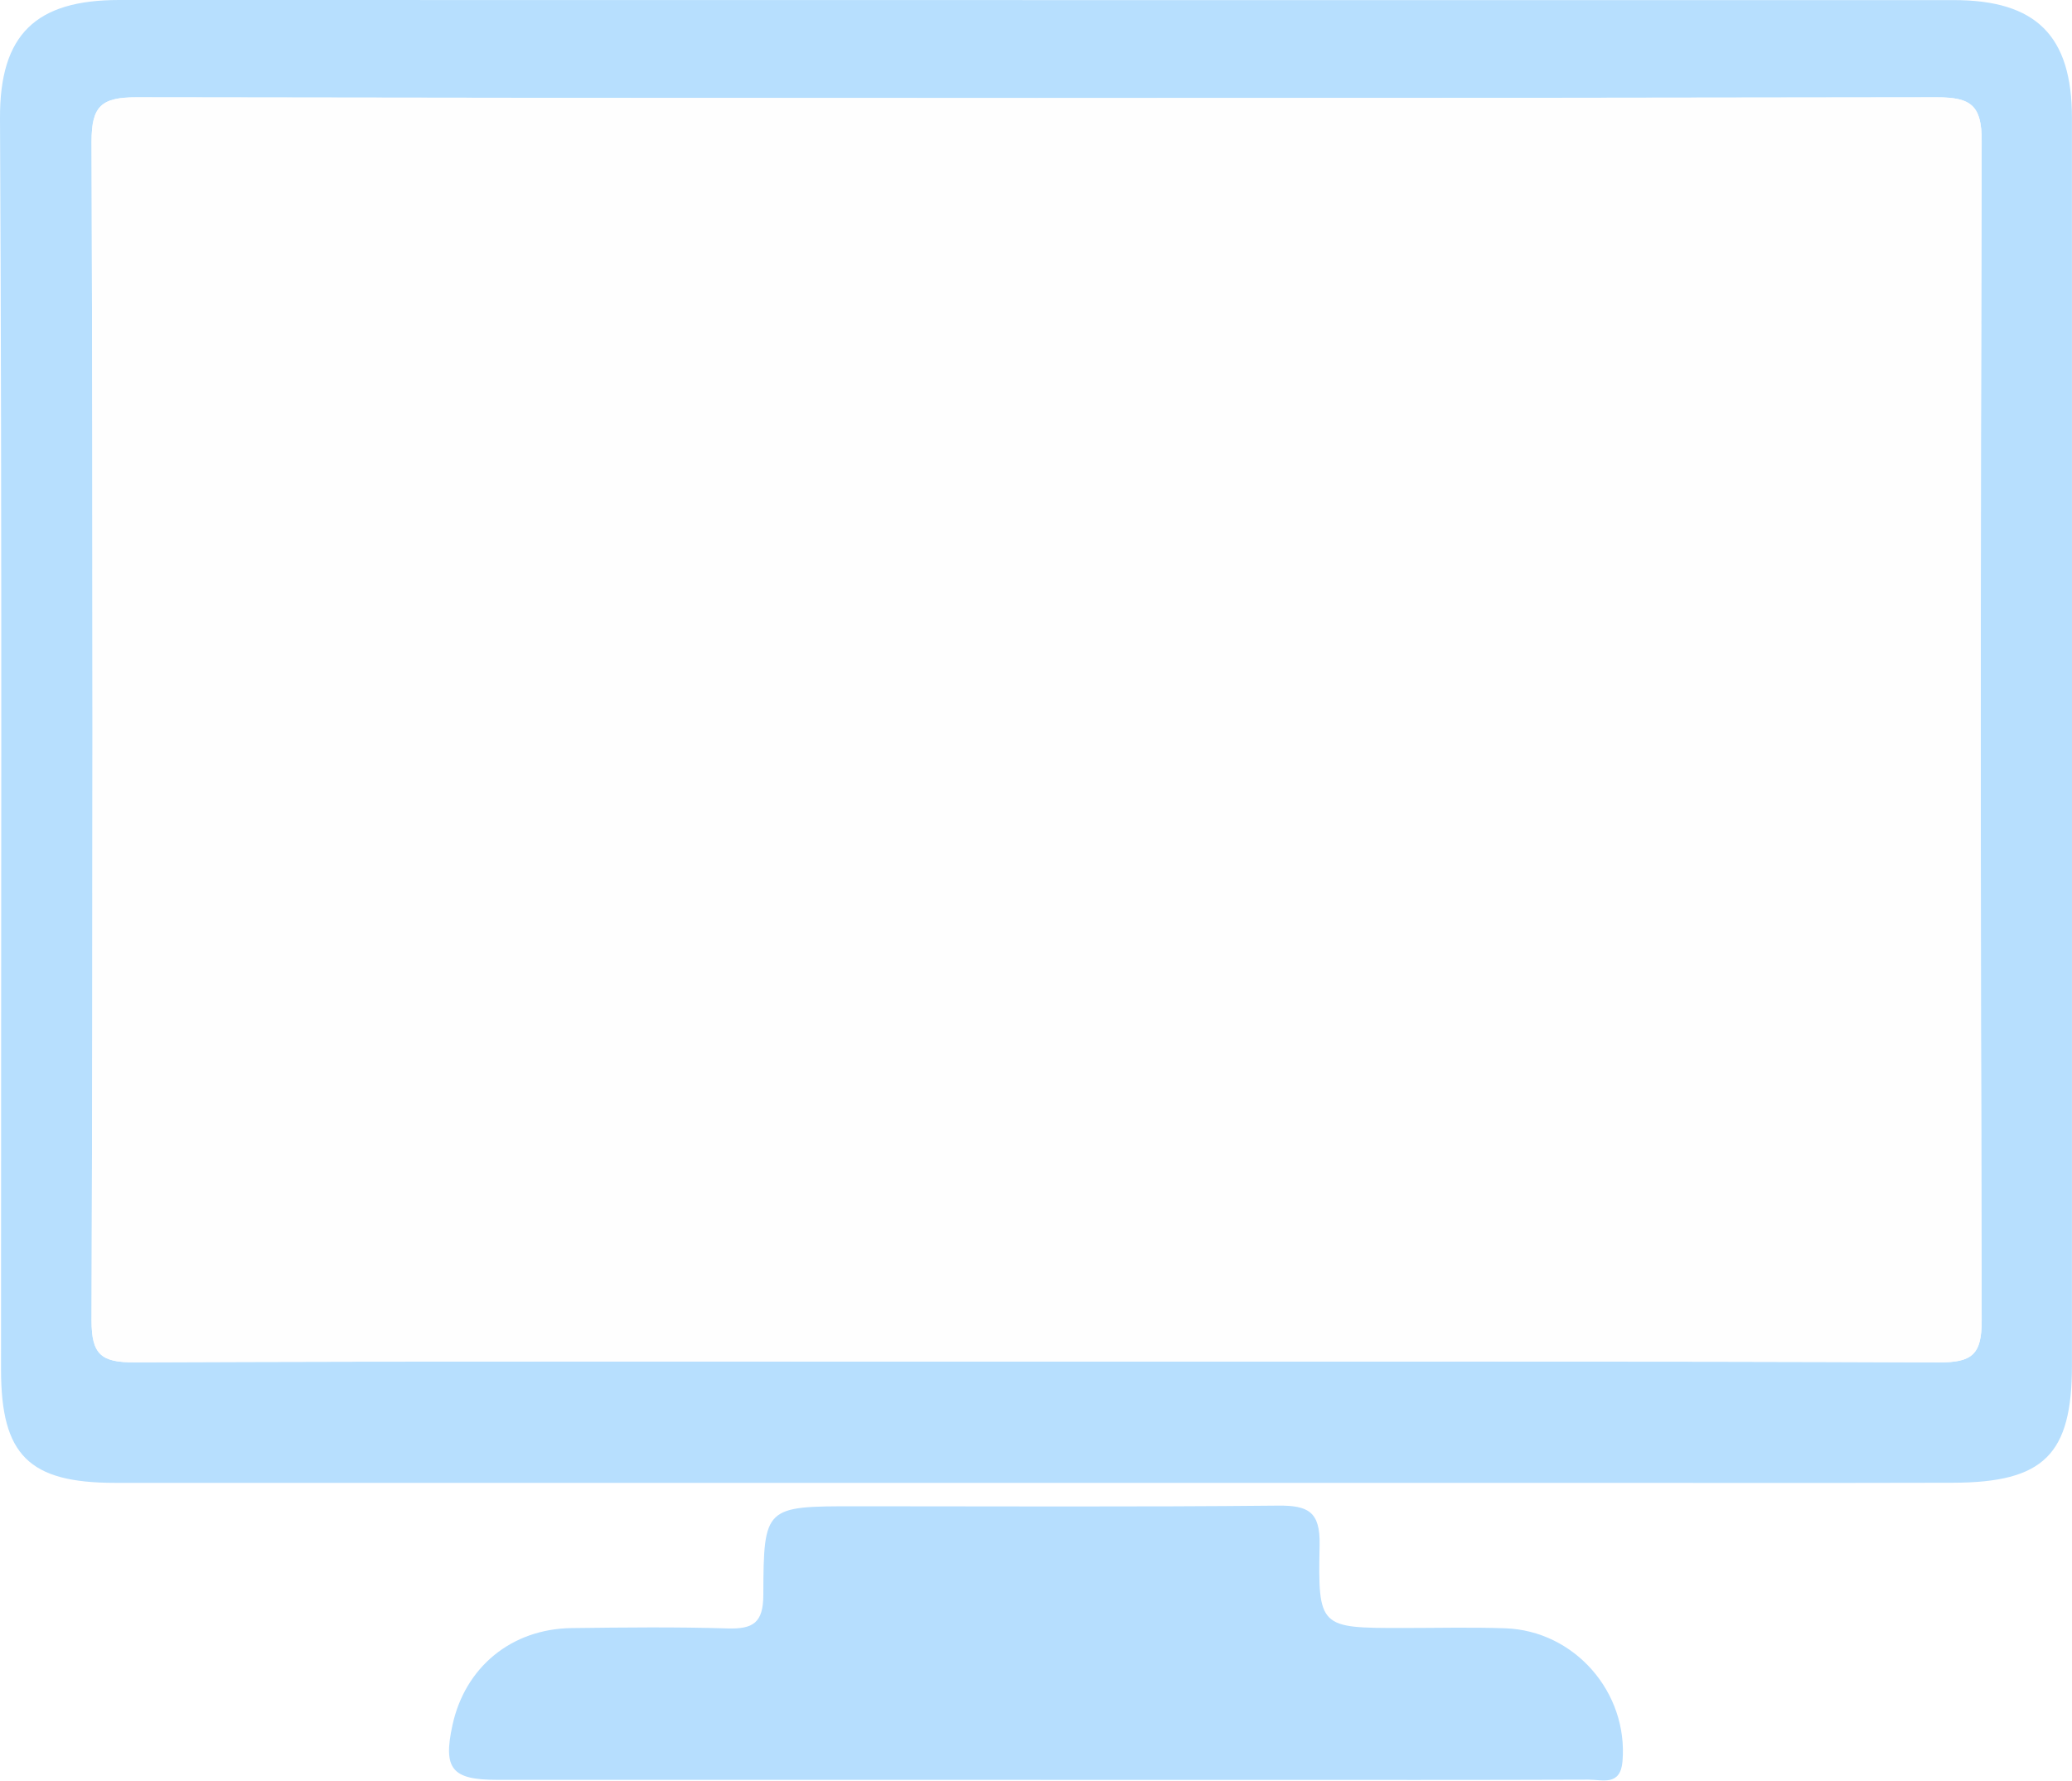
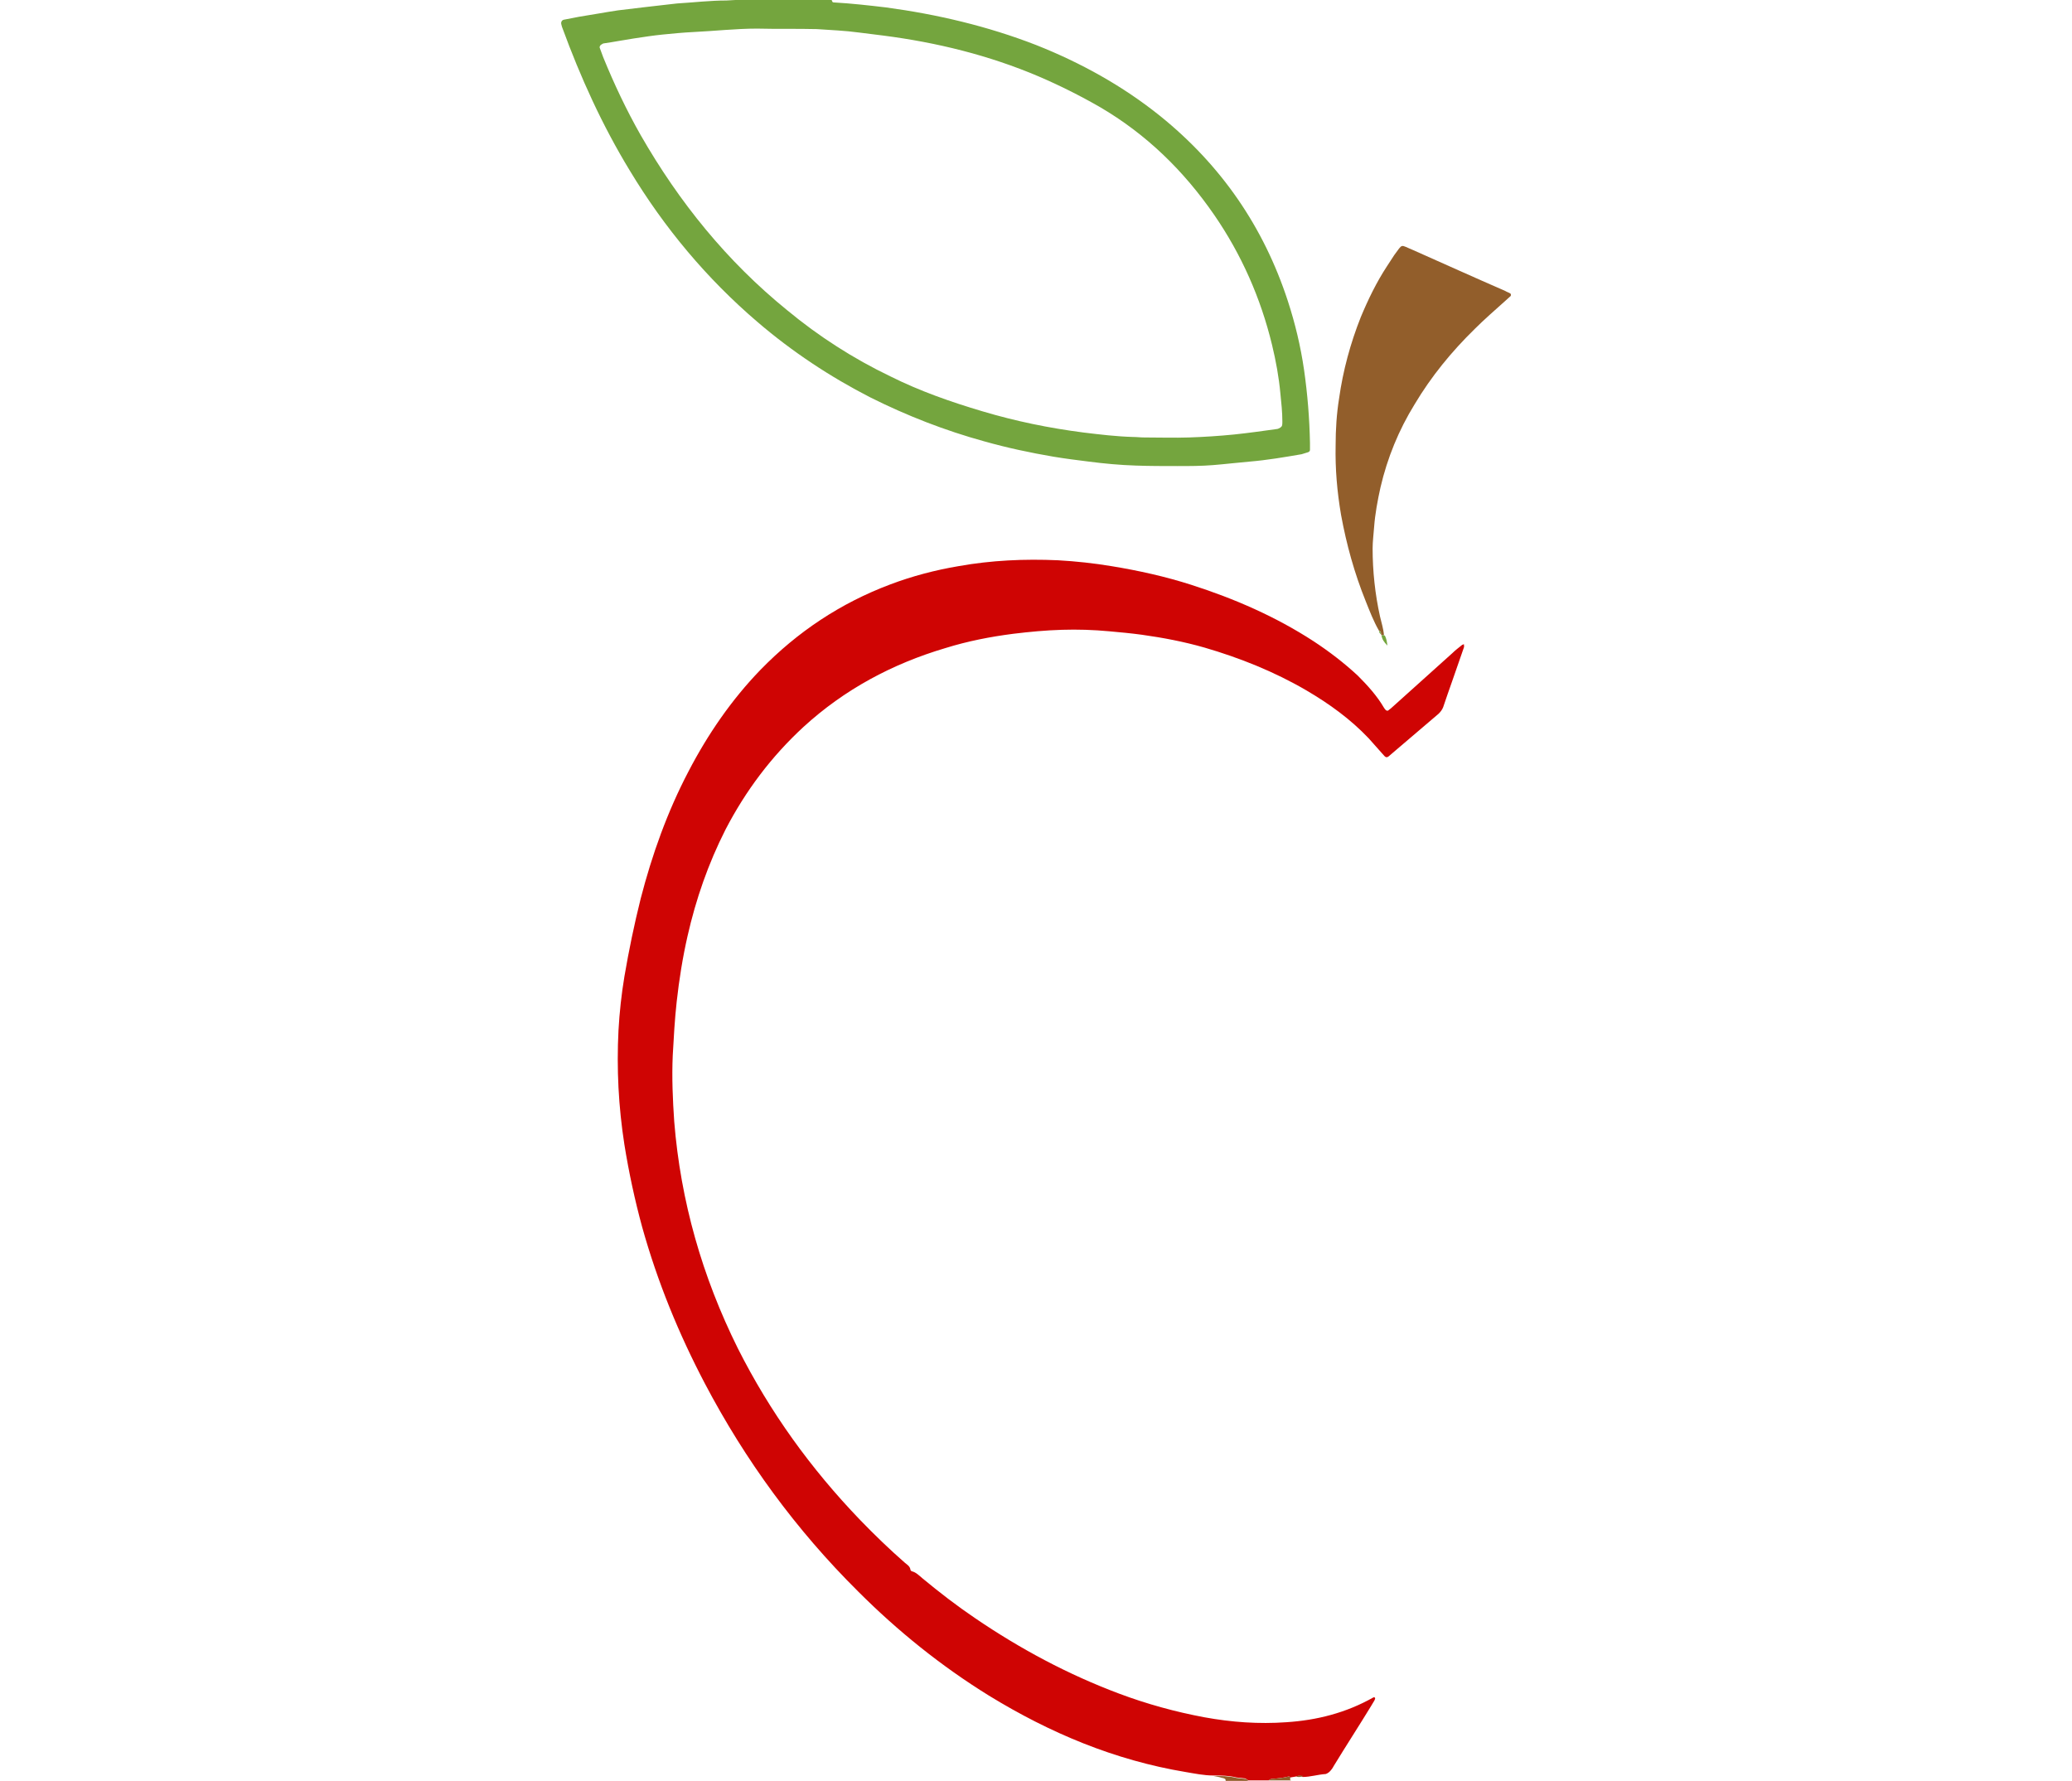
- <svg xmlns="http://www.w3.org/2000/svg" id="Livello_2" viewBox="0 0 420.11 361.01">
-   <defs>
-     <style>.cls-1{fill:#fefefe;}.cls-2{fill:#b7dffe;}.cls-3{fill:#b6defe;}</style>
-   </defs>
-   <g id="Layer_2">
-     <path class="cls-2" d="M208.48,300.67c-61.73,0-123.47,0-185.2,0-17.41,0-23.07-5.61-23.07-22.95C.19,193.16,.44,108.6,0,24.04-.09,6.84,7.38,0,24.17,0c123.98,.03,247.96,.01,371.94,.02,16.74,0,23.99,7.22,23.99,23.9,.02,84.31,.01,168.61,0,252.92,0,18.09-5.67,23.76-24.12,23.81-27.01,.07-54.02,.02-81.02,.02-35.5,0-70.99,0-106.49,0Zm.96-24.58c61.23,0,122.46-.11,183.7,.15,6.7,.03,8.68-1.58,8.66-8.51-.25-79.7-.26-159.4,0-239.09,.02-7.24-2.13-8.92-9.08-8.91-121.69,.2-243.38,.2-365.08,0-7.01-.01-9.09,1.75-9.07,8.94,.26,79.7,.26,159.4,0,239.09-.02,6.99,2.08,8.5,8.71,8.47,60.72-.25,121.43-.15,182.15-.15Z" />
-     <path class="cls-3" d="M211.03,360.89c-36.76,0-73.52,0-110.29,0-9.13,0-10.92-2.23-9.01-11.05,2.55-11.8,11.97-19.57,24.2-19.72,10.54-.13,21.09-.25,31.62,.07,5.13,.15,7.2-1.13,7.22-6.77,.06-18,.29-18,18.75-18,28.54,0,57.07,.16,85.61-.13,6.12-.06,8.56,1.23,8.43,7.96-.35,16.84-.01,16.85,16.8,16.85,6.94,0,13.89-.18,20.82,.06,14.11,.49,24.97,13.04,23.79,27-.43,5.07-4.12,3.68-6.87,3.69-23.14,.09-46.27,.05-69.41,.05-13.88,0-27.76,0-41.65,0Z" />
-     <path class="cls-1" d="M209.43,276.09c-60.72,0-121.44-.1-182.15,.15-6.64,.03-8.74-1.48-8.71-8.47,.26-79.7,.26-159.4,0-239.09-.02-7.19,2.06-8.95,9.07-8.94,121.69,.2,243.38,.2,365.08,0,6.96-.01,9.11,1.67,9.08,8.91-.26,79.7-.26,159.4,0,239.09,.02,6.93-1.96,8.53-8.66,8.51-61.23-.26-122.46-.15-183.7-.15Z" />
+ <svg xmlns="http://www.w3.org/2000/svg" version="1.1" id="Livello_2_00000006702198377982141680000008335271089834144156_" x="0px" y="0px" viewBox="0 0 420.1 361" style="enable-background:new 0 0 420.1 361;" xml:space="preserve">
+   <style type="text/css">
+ 	.st0{fill:#CF0403;}
+ 	.st1{fill:#74A53E;}
+ 	.st2{fill:#925E2B;}
+ </style>
+   <g>
+     <path class="st0" d="M262.8,360.2c-0.4,0.1-0.8,0.1-1.1,0.2c-0.1-0.1-0.3-0.2-0.4-0.2c-1.2,0.3-2.3,0.4-3.5,0.5   c-0.2,0-0.4,0.2-0.6,0.3c-1.4,0-2.7,0-4.1,0c-0.2-0.1-0.4-0.3-0.6-0.4c-0.6-0.1-1.2-0.1-1.8-0.2c-1.6-0.4-3.1-0.4-4.7-0.4   c-1.9,0-3.8-0.4-5.6-0.7c-14.4-2.4-27.5-7.9-39.9-15.5c-9.7-6-18.5-13.1-26.5-21.1c-12.6-12.5-22.9-26.6-31.1-42.2   c-5.3-10.1-9.6-20.6-12.7-31.7c-1.5-5.5-2.7-11.1-3.6-16.7c-1.2-7.7-1.6-15.4-1.2-23.2c0.2-3.6,0.6-7.3,1.2-10.9   c0.9-5.3,2-10.6,3.3-15.8c2.3-8.9,5.4-17.6,9.7-25.8c3.9-7.5,8.7-14.5,14.6-20.6c7.5-7.7,16.2-13.5,26.3-17.3   c4.5-1.7,9.1-2.9,13.8-3.7c6.7-1.2,13.4-1.5,20.2-1.2c3.6,0.2,7.3,0.6,10.9,1.2c5.5,0.9,10.9,2.1,16.2,3.8   c8.7,2.8,17,6.4,24.7,11.4c3.2,2.1,6.2,4.4,9,7c2,2,3.9,4.1,5.3,6.5c0.1,0.2,0.3,0.4,0.4,0.5c0.1,0.1,0.3,0.1,0.4,0.1   c0.4-0.3,0.8-0.6,1.2-1c4-3.6,7.9-7.1,11.9-10.7c0.6-0.6,1.3-1.1,1.9-1.6c0.1-0.1,0.3-0.1,0.4-0.2c0,0.2,0.1,0.5,0,0.7   c-0.8,2.3-1.6,4.6-2.4,6.9c-0.6,1.7-1.2,3.4-1.8,5.2c-0.2,0.5-0.5,0.9-0.9,1.3c-3.4,2.9-6.8,5.8-10.2,8.7c-0.3,0.2-0.5,0.2-0.8-0.1   c-1.1-1.2-2.1-2.4-3.2-3.6c-3.7-3.9-8-7-12.6-9.7c-6.5-3.8-13.5-6.6-20.7-8.7c-4.2-1.2-8.4-2-12.7-2.6c-2.2-0.3-4.4-0.5-6.6-0.7   c-3.2-0.3-6.4-0.4-9.6-0.3c-3.3,0.1-6.5,0.4-9.8,0.8c-4.7,0.6-9.3,1.5-13.8,2.9c-10.8,3.2-20.5,8.4-28.8,16   c-6.5,6-11.7,12.9-15.8,20.8c-3.5,6.9-6,14.1-7.7,21.6c-1,4.4-1.7,8.8-2.2,13.3c-0.4,3.6-0.6,7.3-0.8,10.9c-0.2,4.5,0,9,0.3,13.4   c1.3,16.2,5.7,31.5,12.9,46c6.5,12.9,14.8,24.4,24.8,34.8c2.9,3,5.9,5.9,9.1,8.7c0.5,0.4,1,0.7,1.1,1.4c0,0.1,0.2,0.3,0.3,0.3   c0.8,0.2,1.4,0.8,2.1,1.4c3.5,2.9,7,5.6,10.7,8.1c9.1,6.2,18.8,11.4,29.2,15.3c5.6,2.1,11.4,3.7,17.3,4.8c5.5,1,11,1.4,16.6,1   c6.2-0.4,12.1-1.9,17.6-5c0.2-0.1,0.3-0.1,0.4,0.1c0,0.1,0,0.1,0,0.2c-0.1,0.1-0.1,0.3-0.2,0.4c-0.2,0.3-0.4,0.7-0.6,1   c-2.5,4.1-5.1,8.1-7.6,12.2c-0.2,0.4-0.5,0.8-0.8,1.1c-0.2,0.2-0.5,0.4-0.8,0.5c-1.6,0.1-3.1,0.6-4.7,0.6   C263.8,360,263.3,360,262.8,360.2z" />
+     <path class="st1" d="M168.6,0c0.1,0.1,0.1,0.3,0.2,0.4c0.1,0.1,0.3,0.1,0.4,0.1c3.5,0.2,7,0.6,10.4,1c10.4,1.4,20.6,3.8,30.4,7.6   c9.1,3.6,17.6,8.3,25.2,14.4c12.4,10,21,22.5,25.9,37.5c1.5,4.6,2.6,9.2,3.3,14c0.7,4.9,1.1,9.8,1.2,14.8c0,0.5,0,0.9,0,1.4   c0,0.2-0.1,0.4-0.4,0.5c-0.4,0.1-0.9,0.3-1.3,0.4c-3.5,0.6-7,1.2-10.6,1.5c-2.4,0.2-4.8,0.5-7.3,0.7c-2.4,0.2-4.9,0.2-7.3,0.2   c-2.8,0-5.6,0-8.4-0.1c-3.2-0.1-6.4-0.4-9.5-0.8c-2.4-0.3-4.8-0.6-7.2-1c-4.7-0.8-9.4-1.8-14-3.1c-8-2.2-15.7-5.2-23.1-8.9   c-8.2-4.2-15.9-9.3-22.9-15.3c-10.3-8.8-18.9-19.1-25.9-30.7c-5.6-9.2-10-18.9-13.7-29c-0.1-0.2-0.1-0.4-0.2-0.7   c-0.1-0.4,0.1-0.8,0.5-0.9c1-0.2,2.1-0.4,3.1-0.6c2.6-0.4,5.2-0.9,7.9-1.3c1.7-0.2,3.3-0.4,5-0.6c2-0.2,4.1-0.5,6.1-0.7   c0.3,0,0.6-0.1,0.9-0.1c3.3-0.2,6.7-0.6,10-0.6c0.6,0,1.2-0.1,1.8-0.1c0.1,0,0.2-0.2,0.4-0.3C155.8,0,162.2,0,168.6,0z M153.5,5.8   c-4.3,0-8.7,0.5-13,0.7c-2,0.1-4.1,0.3-6.1,0.5c-2,0.2-3.9,0.5-5.9,0.8c-2,0.3-4,0.7-6.1,1c-0.1,0-0.3,0.1-0.4,0.2   c-0.3,0.1-0.5,0.5-0.4,0.7c0.2,0.6,0.5,1.3,0.7,1.9c2.2,5.4,4.7,10.7,7.6,15.8c7.8,13.6,17.5,25.6,29.7,35.5   c6.4,5.3,13.4,9.8,20.9,13.4c6,3,12.3,5.2,18.7,7.1c6.7,2,13.5,3.4,20.5,4.3c3.3,0.4,6.6,0.8,10,0.9c0.8,0,1.5,0.1,2.3,0.1   c3,0,6.1,0.1,9.1,0c3-0.1,6.1-0.3,9.1-0.6c2.9-0.3,5.7-0.7,8.6-1.1c0.3,0,0.6-0.2,0.8-0.3c0.1-0.1,0.2-0.2,0.3-0.3   c0.1-0.3,0.1-0.6,0.1-0.9c0-1.9-0.2-3.8-0.4-5.7c-0.3-3.3-0.9-6.6-1.7-9.9c-2.3-9.5-6.2-18.3-11.7-26.3c-6.2-9-13.8-16.4-23.2-21.9   c-4-2.3-8.2-4.4-12.4-6.2c-10.1-4.3-20.7-6.9-31.6-8.3c-1.6-0.2-3.2-0.4-4.8-0.6c-2.9-0.4-5.8-0.5-8.6-0.7   C161.5,5.8,157.5,5.9,153.5,5.8z" />
+     <path class="st2" d="M246,360.1c1.6,0,3.2,0,4.7,0.4c0.6,0.1,1.2,0.1,1.8,0.2c0.2,0,0.4,0.2,0.6,0.4c-1.5,0-3,0-4.6,0   c0-0.1,0-0.3-0.1-0.4c-0.2-0.1-0.4-0.2-0.6-0.2C247.2,360.3,246.6,360.2,246,360.1z" />
+     <path class="st2" d="M257.2,361c0.2-0.1,0.4-0.3,0.6-0.3c1.2-0.1,2.4-0.2,3.5-0.5c0.1,0,0.3,0.1,0.4,0.2c-0.2,0.2-0.2,0.5,0.1,0.6   C260.2,361,258.7,361,257.2,361z" />
+     <path class="st2" d="M279.6,127.9c-1.1-1.9-1.9-4-2.7-6c-2.3-5.7-3.9-11.5-5-17.5c-0.8-4.7-1.2-9.3-1.1-14.1c0-3.2,0.2-6.4,0.7-9.5   c0.8-5.7,2.3-11.2,4.4-16.5c1.5-3.6,3.2-7.1,5.3-10.3c0.5-0.8,1-1.5,1.5-2.3c1.8-2.4,1.1-2.1,3.8-1c6.3,2.8,12.5,5.6,18.7,8.3   c0.3,0.2,0.7,0.3,1,0.5c0.2,0.1,0.2,0.5,0,0.6c-0.3,0.3-0.7,0.6-1,0.9c-2.1,1.9-4.2,3.7-6.2,5.7c-4.7,4.6-8.8,9.6-12.2,15.3   c-3.2,5.2-5.5,10.8-6.9,16.8c-0.6,2.7-1.1,5.4-1.3,8.1c-0.1,1.4-0.3,2.9-0.3,4.3c0,4.6,0.5,9.3,1.5,13.8c0.3,1.3,0.7,2.5,0.8,3.8   c-0.2,0-0.3,0-0.5,0c0,0-0.1-0.2-0.1-0.2C280,128.3,280,128,279.6,127.9z" />
+     <path class="st1" d="M280.1,128.8c0.2,0,0.3,0,0.5,0c0.1,0,0.1,0.1,0.2,0.1c0.3,0.6,0.4,1.2,0.5,2   C280.6,130.2,280.2,129.6,280.1,128.8z" />
+     <path class="st2" d="M262.8,360.2c0.5-0.3,1-0.2,1.5-0.1C263.8,360.3,263.3,360.4,262.8,360.2z" />
+     <path class="st1" d="M279.6,127.9c0.3,0.1,0.4,0.4,0.4,0.7C279.7,128.4,279.6,128.2,279.6,127.9z" />
  </g>
</svg>
